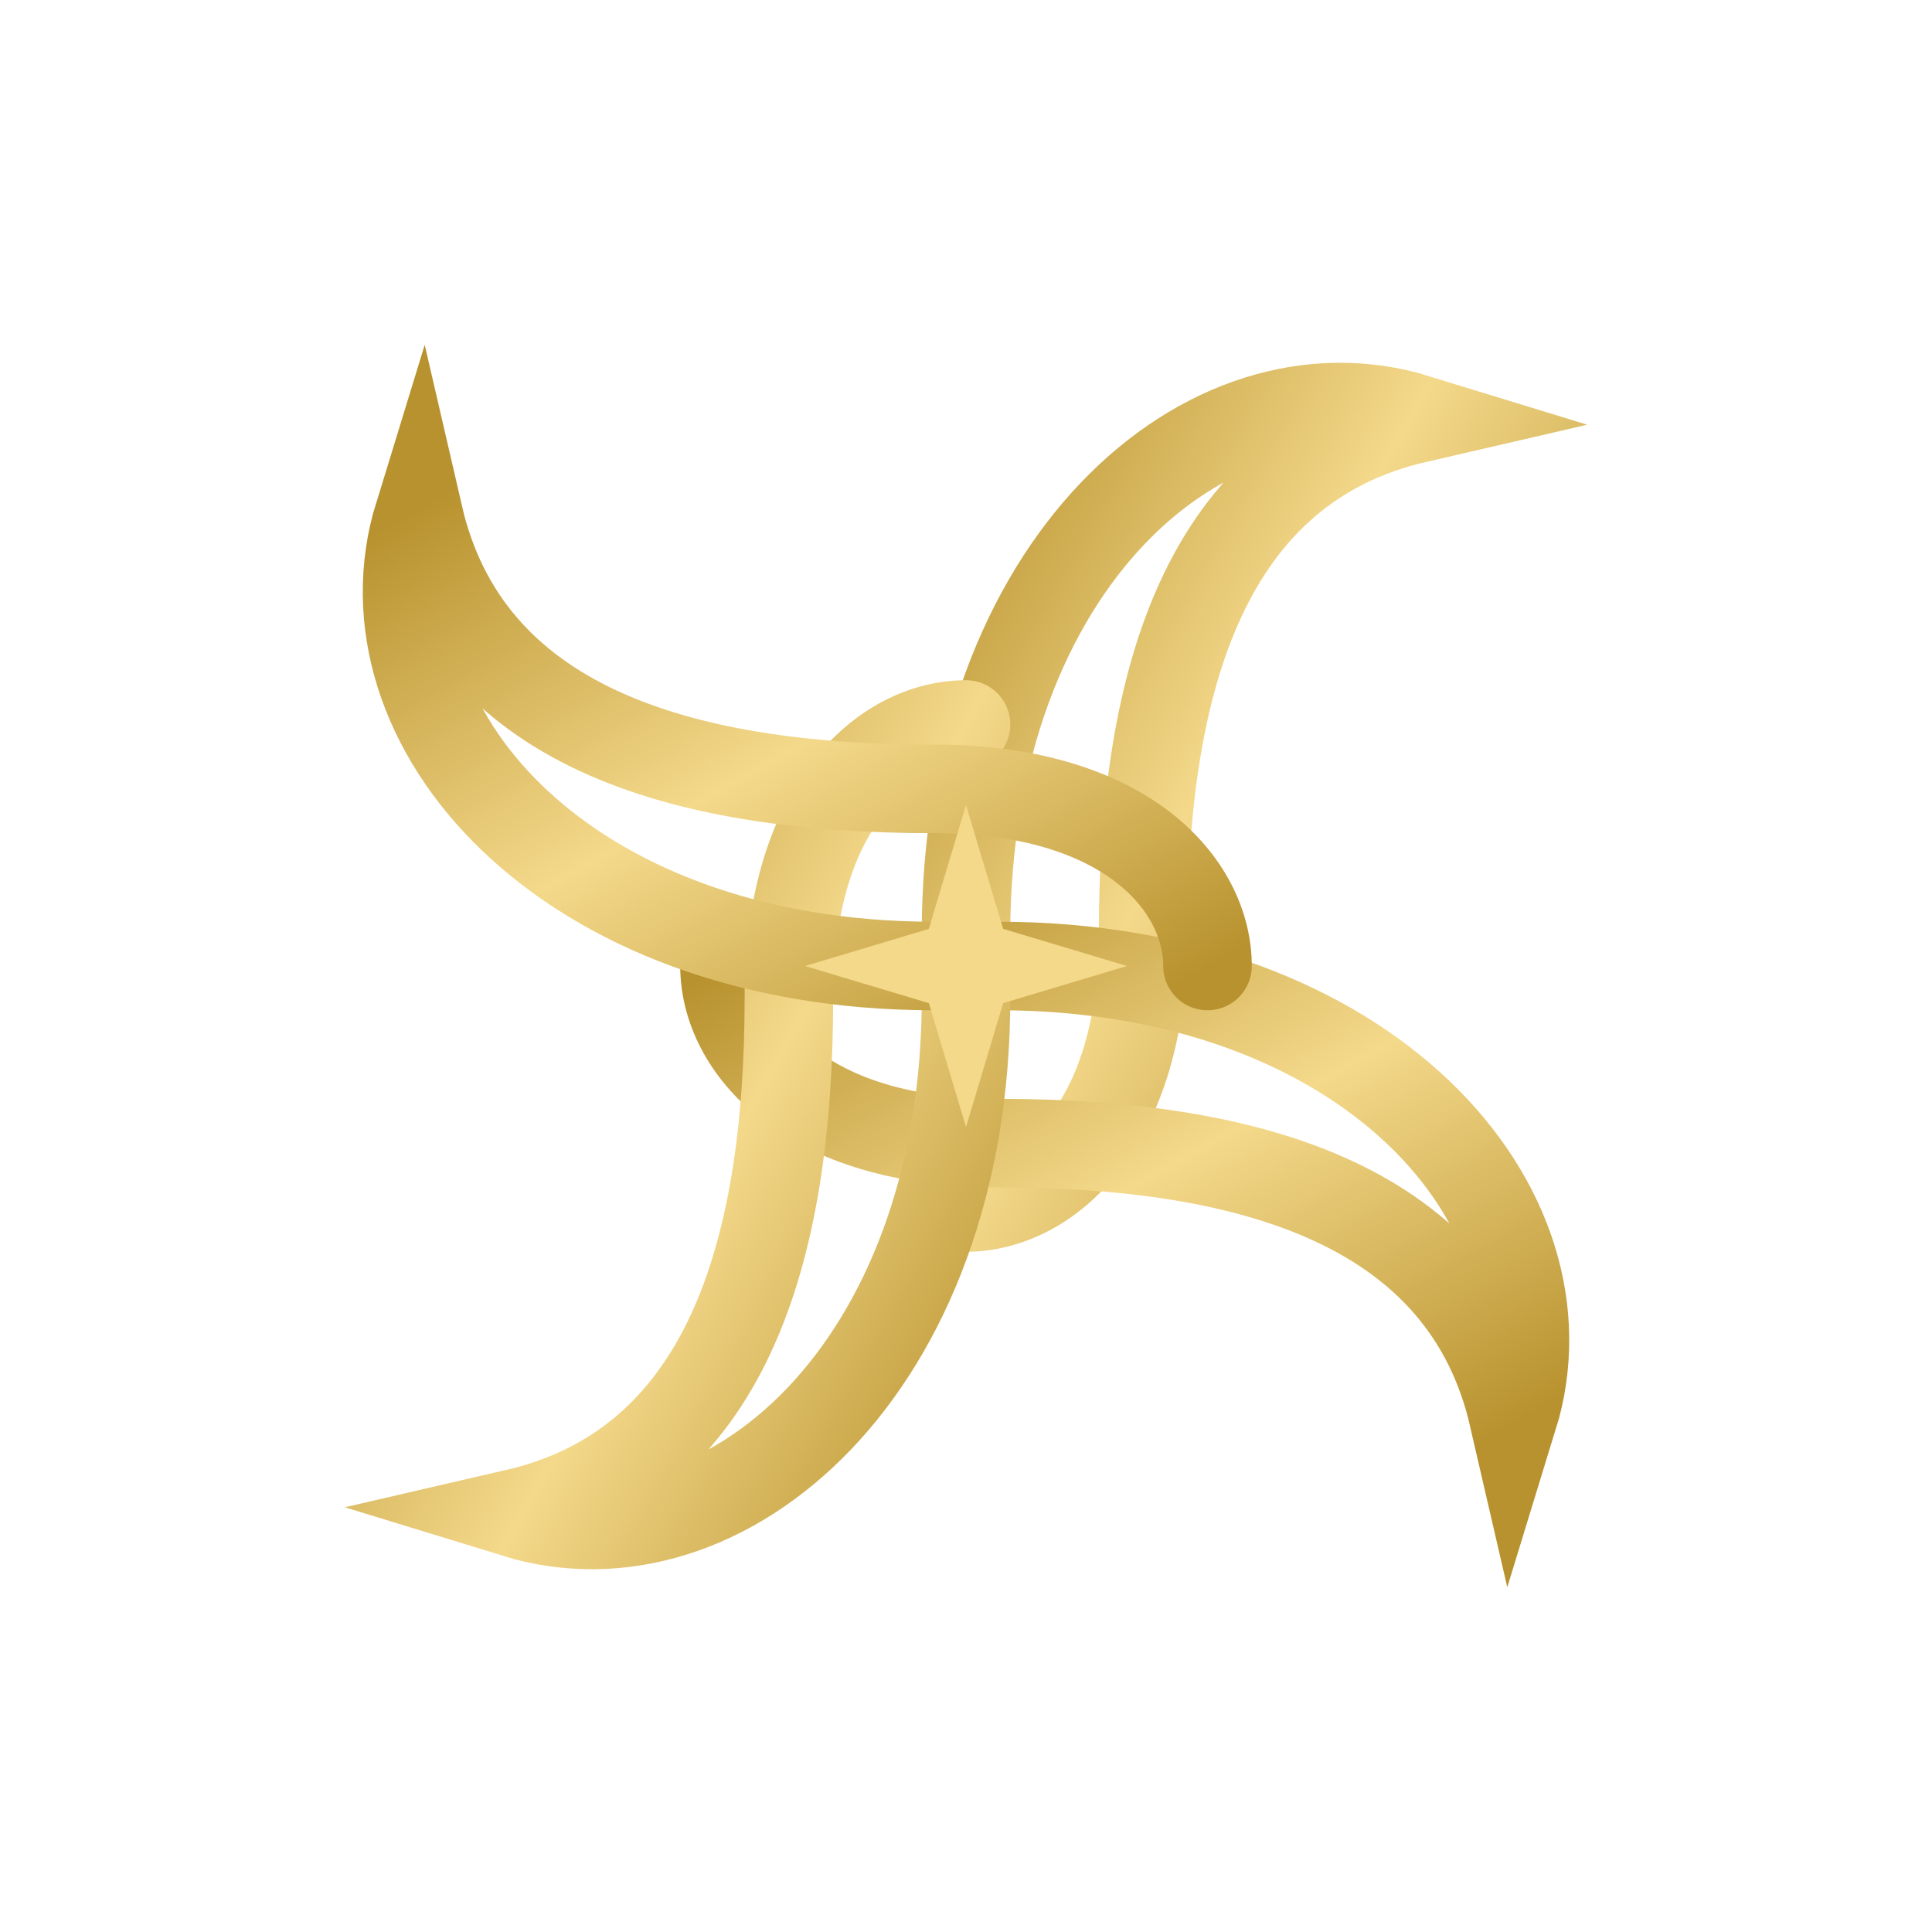
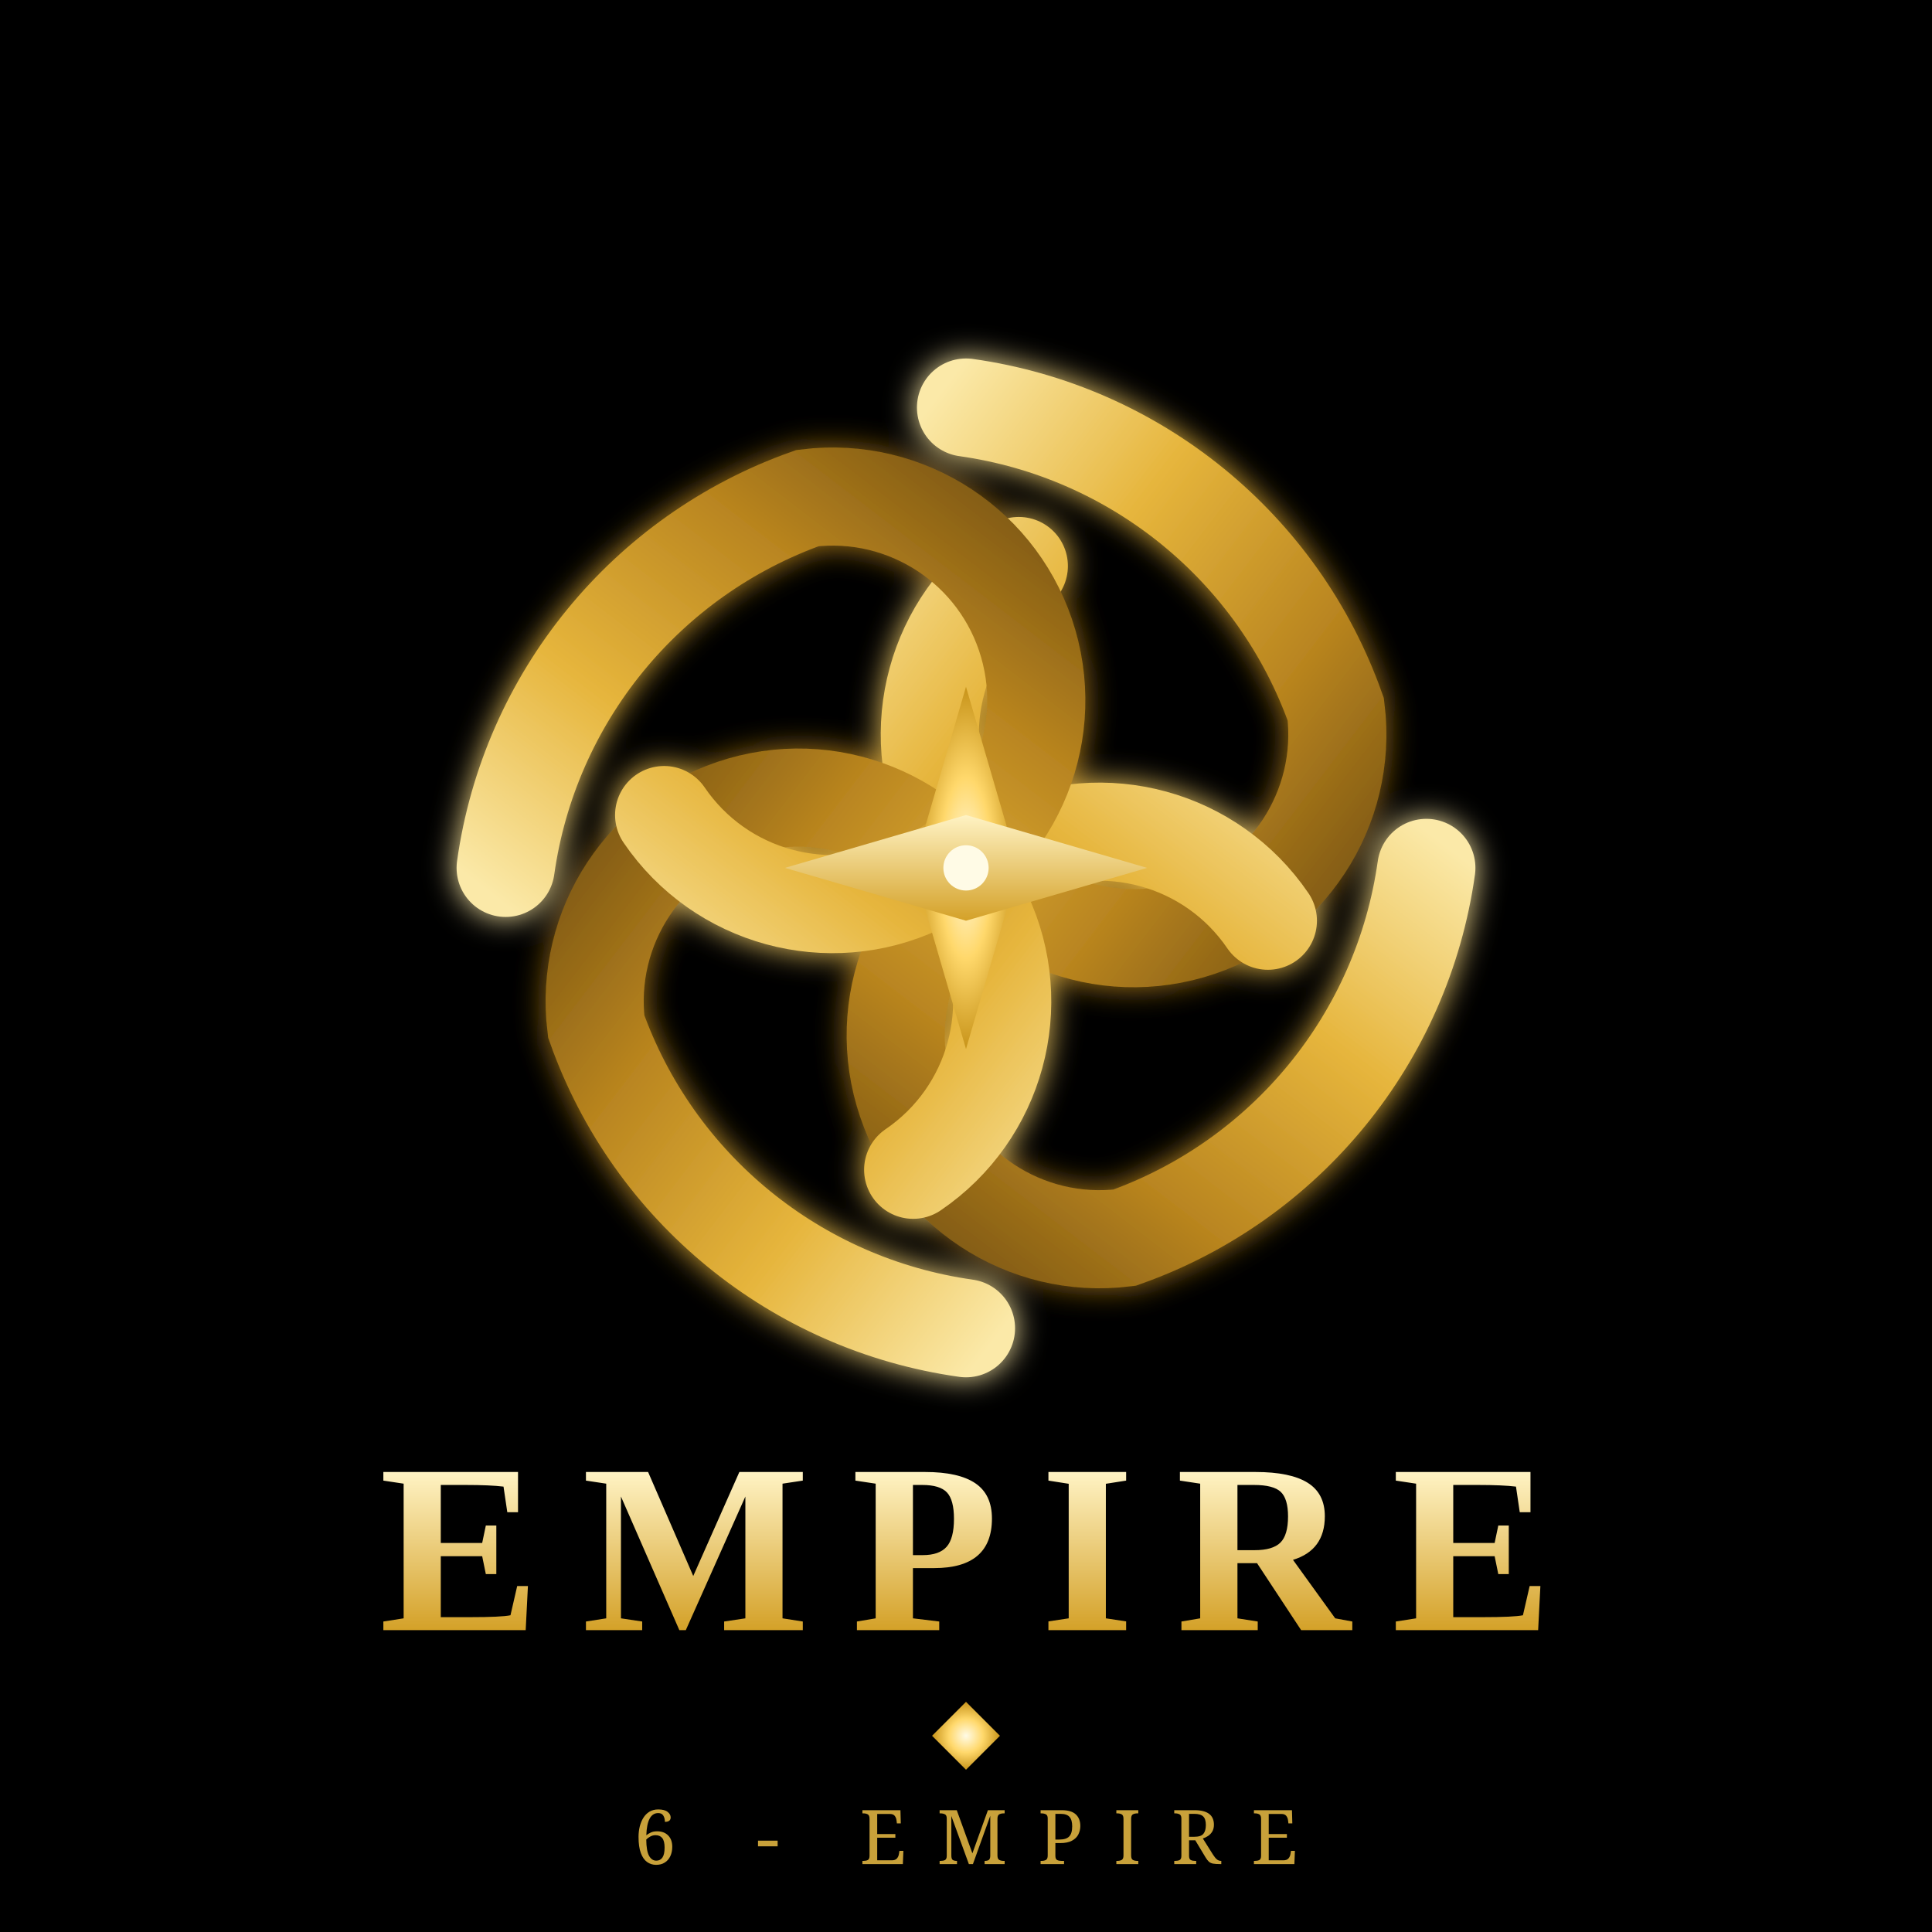
- <svg xmlns="http://www.w3.org/2000/svg" width="48" height="48" viewBox="0 0 240 240" fill="none" role="img" aria-label="6 Empire mark">
+ <svg xmlns="http://www.w3.org/2000/svg" width="512" height="512" viewBox="0 0 512 512" fill="none" role="img" aria-label="6 EMPIRE">
  <defs>
-     <linearGradient id="mg" x1="0" y1="0" x2="1" y2="1">
-       <stop offset="0" stop-color="#B8922E" />
-       <stop offset="0.5" stop-color="#F4D98B" />
-       <stop offset="1" stop-color="#B8922E" />
+     <linearGradient id="gold" x1="0" y1="0" x2="1" y2="1">
+       <stop offset="0" stop-color="#fbe9a8" />
+       <stop offset="0.35" stop-color="#e6b53c" />
+       <stop offset="0.7" stop-color="#b8841f" />
+       <stop offset="1" stop-color="#7a5512" />
    </linearGradient>
+     <linearGradient id="goldHi" x1="0" y1="0" x2="0" y2="1">
+       <stop offset="0" stop-color="#fff3c4" />
+       <stop offset="1" stop-color="#d4a128" />
+     </linearGradient>
+     <radialGradient id="spark" cx="0.5" cy="0.5" r="0.5">
+       <stop offset="0" stop-color="#fffbe6" />
+       <stop offset="0.5" stop-color="#ffd86b" />
+       <stop offset="1" stop-color="#c8941a" />
+     </radialGradient>
+     <filter id="glow" x="-30%" y="-30%" width="160%" height="160%">
+       <feGaussianBlur stdDeviation="4" result="b" />
+       <feMerge>
+         <feMergeNode in="b" />
+         <feMergeNode in="SourceGraphic" />
+       </feMerge>
+     </filter>
  </defs>
-   <g stroke="url(#mg)" stroke-width="11" stroke-linecap="round" fill="none">
-     <path d="M120 116 C120 70 150 44 176 52 C150 58 142 84 142 116 C142 140 130 150 120 150" />
-     <path d="M124 120 C170 120 196 150 188 176 C182 150 156 142 124 142 C100 142 90 130 90 120" />
-     <path d="M120 124 C120 170 90 196 64 188 C90 182 98 156 98 124 C98 100 110 90 120 90" />
-     <path d="M116 120 C70 120 44 90 52 64 C58 90 84 98 116 98 C140 98 150 110 150 120" />
+   <rect width="512" height="512" fill="#000" />
+   <g transform="translate(256 230)" filter="url(#glow)" stroke="url(#gold)" stroke-width="26" stroke-linecap="round" fill="none">
+     <path d="M0,-122 A122,122 0 0 1 98,-42 A54,54 0 1 1 14,-80" />
+     <path transform="rotate(90)" d="M0,-122 A122,122 0 0 1 98,-42 A54,54 0 1 1 14,-80" />
+     <path transform="rotate(180)" d="M0,-122 A122,122 0 0 1 98,-42 A54,54 0 1 1 14,-80" />
+     <path transform="rotate(270)" d="M0,-122 A122,122 0 0 1 98,-42 A54,54 0 1 1 14,-80" />
  </g>
-   <path d="M120 100 L126 120 L120 140 L114 120 Z M100 120 L120 114 L140 120 L120 126 Z" fill="#F4D98B" />
+   <g transform="translate(256 230)">
+     <path d="M0,-48 L14,0 L0,48 L-14,0 Z" fill="url(#spark)" />
+     <path d="M-48,0 L0,-14 L48,0 L0,14 Z" fill="url(#goldHi)" />
+     <circle r="6" fill="#fffbe6" />
+   </g>
+   <text x="256" y="432" text-anchor="middle" font-family="Georgia, 'Times New Roman', serif" font-size="64" letter-spacing="11" fill="url(#goldHi)" font-weight="700">EMPIRE</text>
+   <g stroke="url(#gold)" stroke-width="2">
+     <line x1="146" y1="460" x2="232" y2="460" />
+     <line x1="280" y1="460" x2="366" y2="460" />
+   </g>
+   <path d="M256,451 l9,9 l-9,9 l-9,-9 Z" fill="url(#spark)" />
+   <text x="256" y="494" text-anchor="middle" font-family="Georgia, serif" font-size="20" letter-spacing="8" fill="#c8a13a">6 - EMPIRE</text>
</svg>
